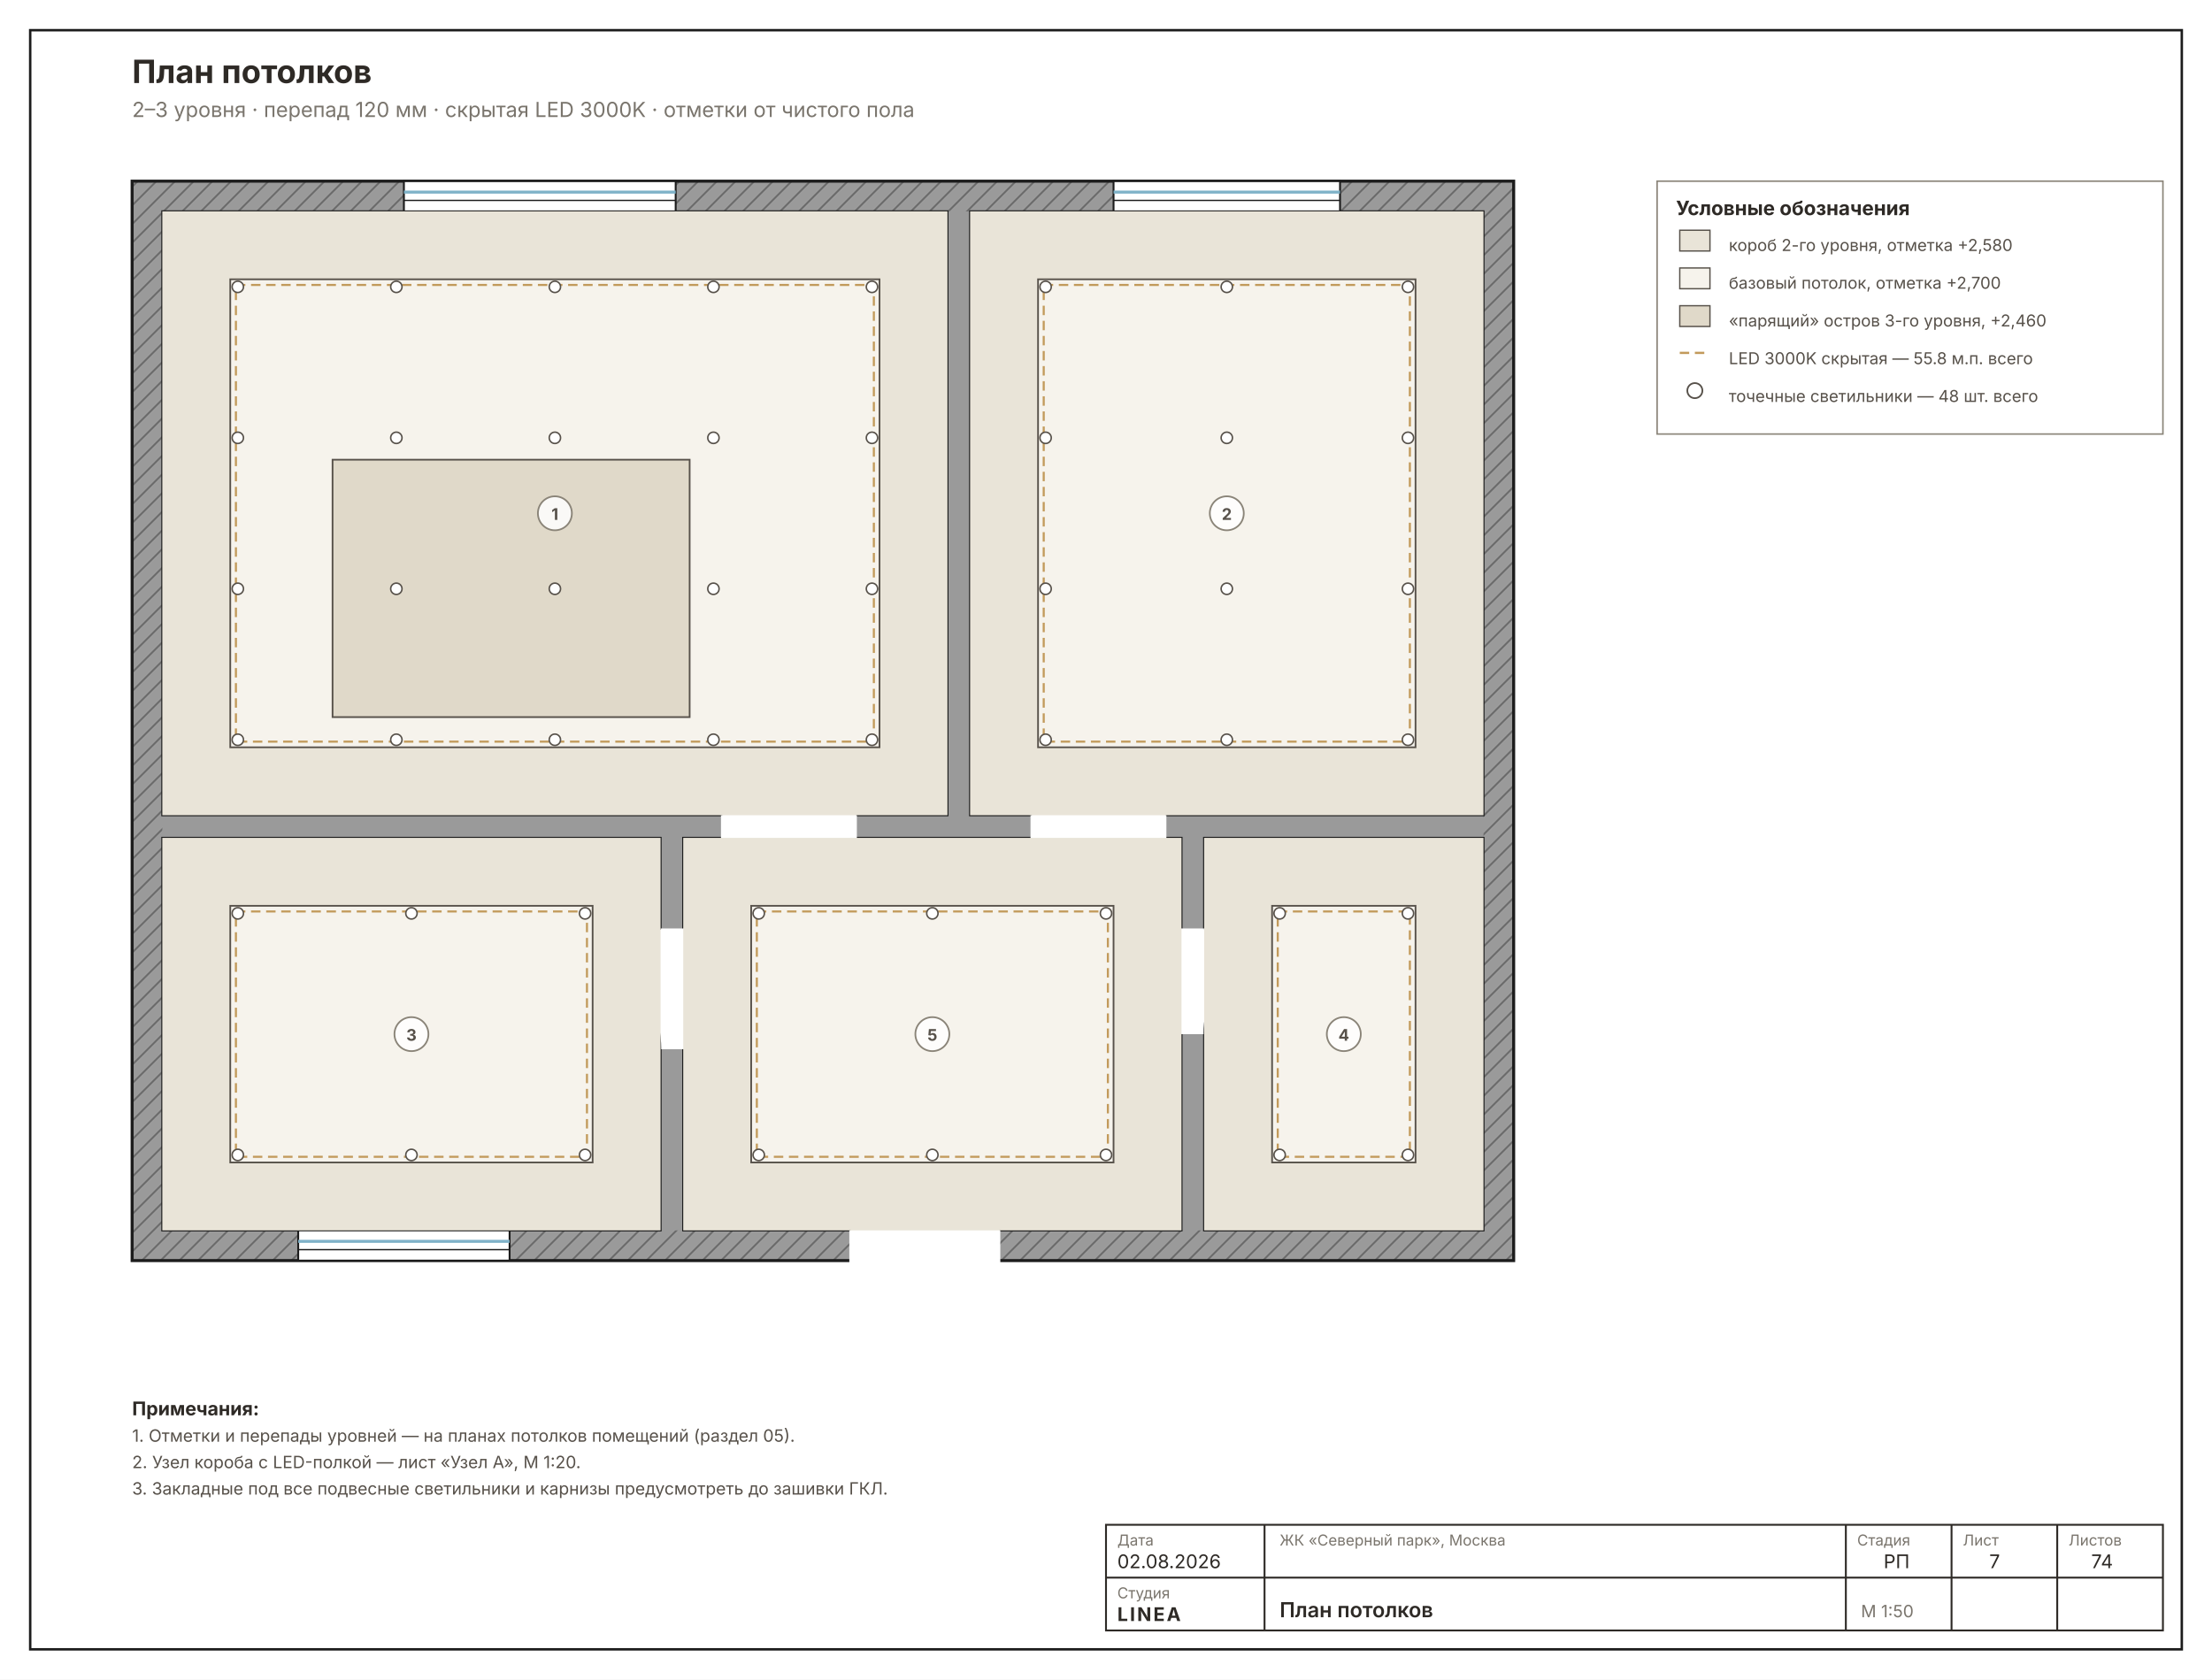
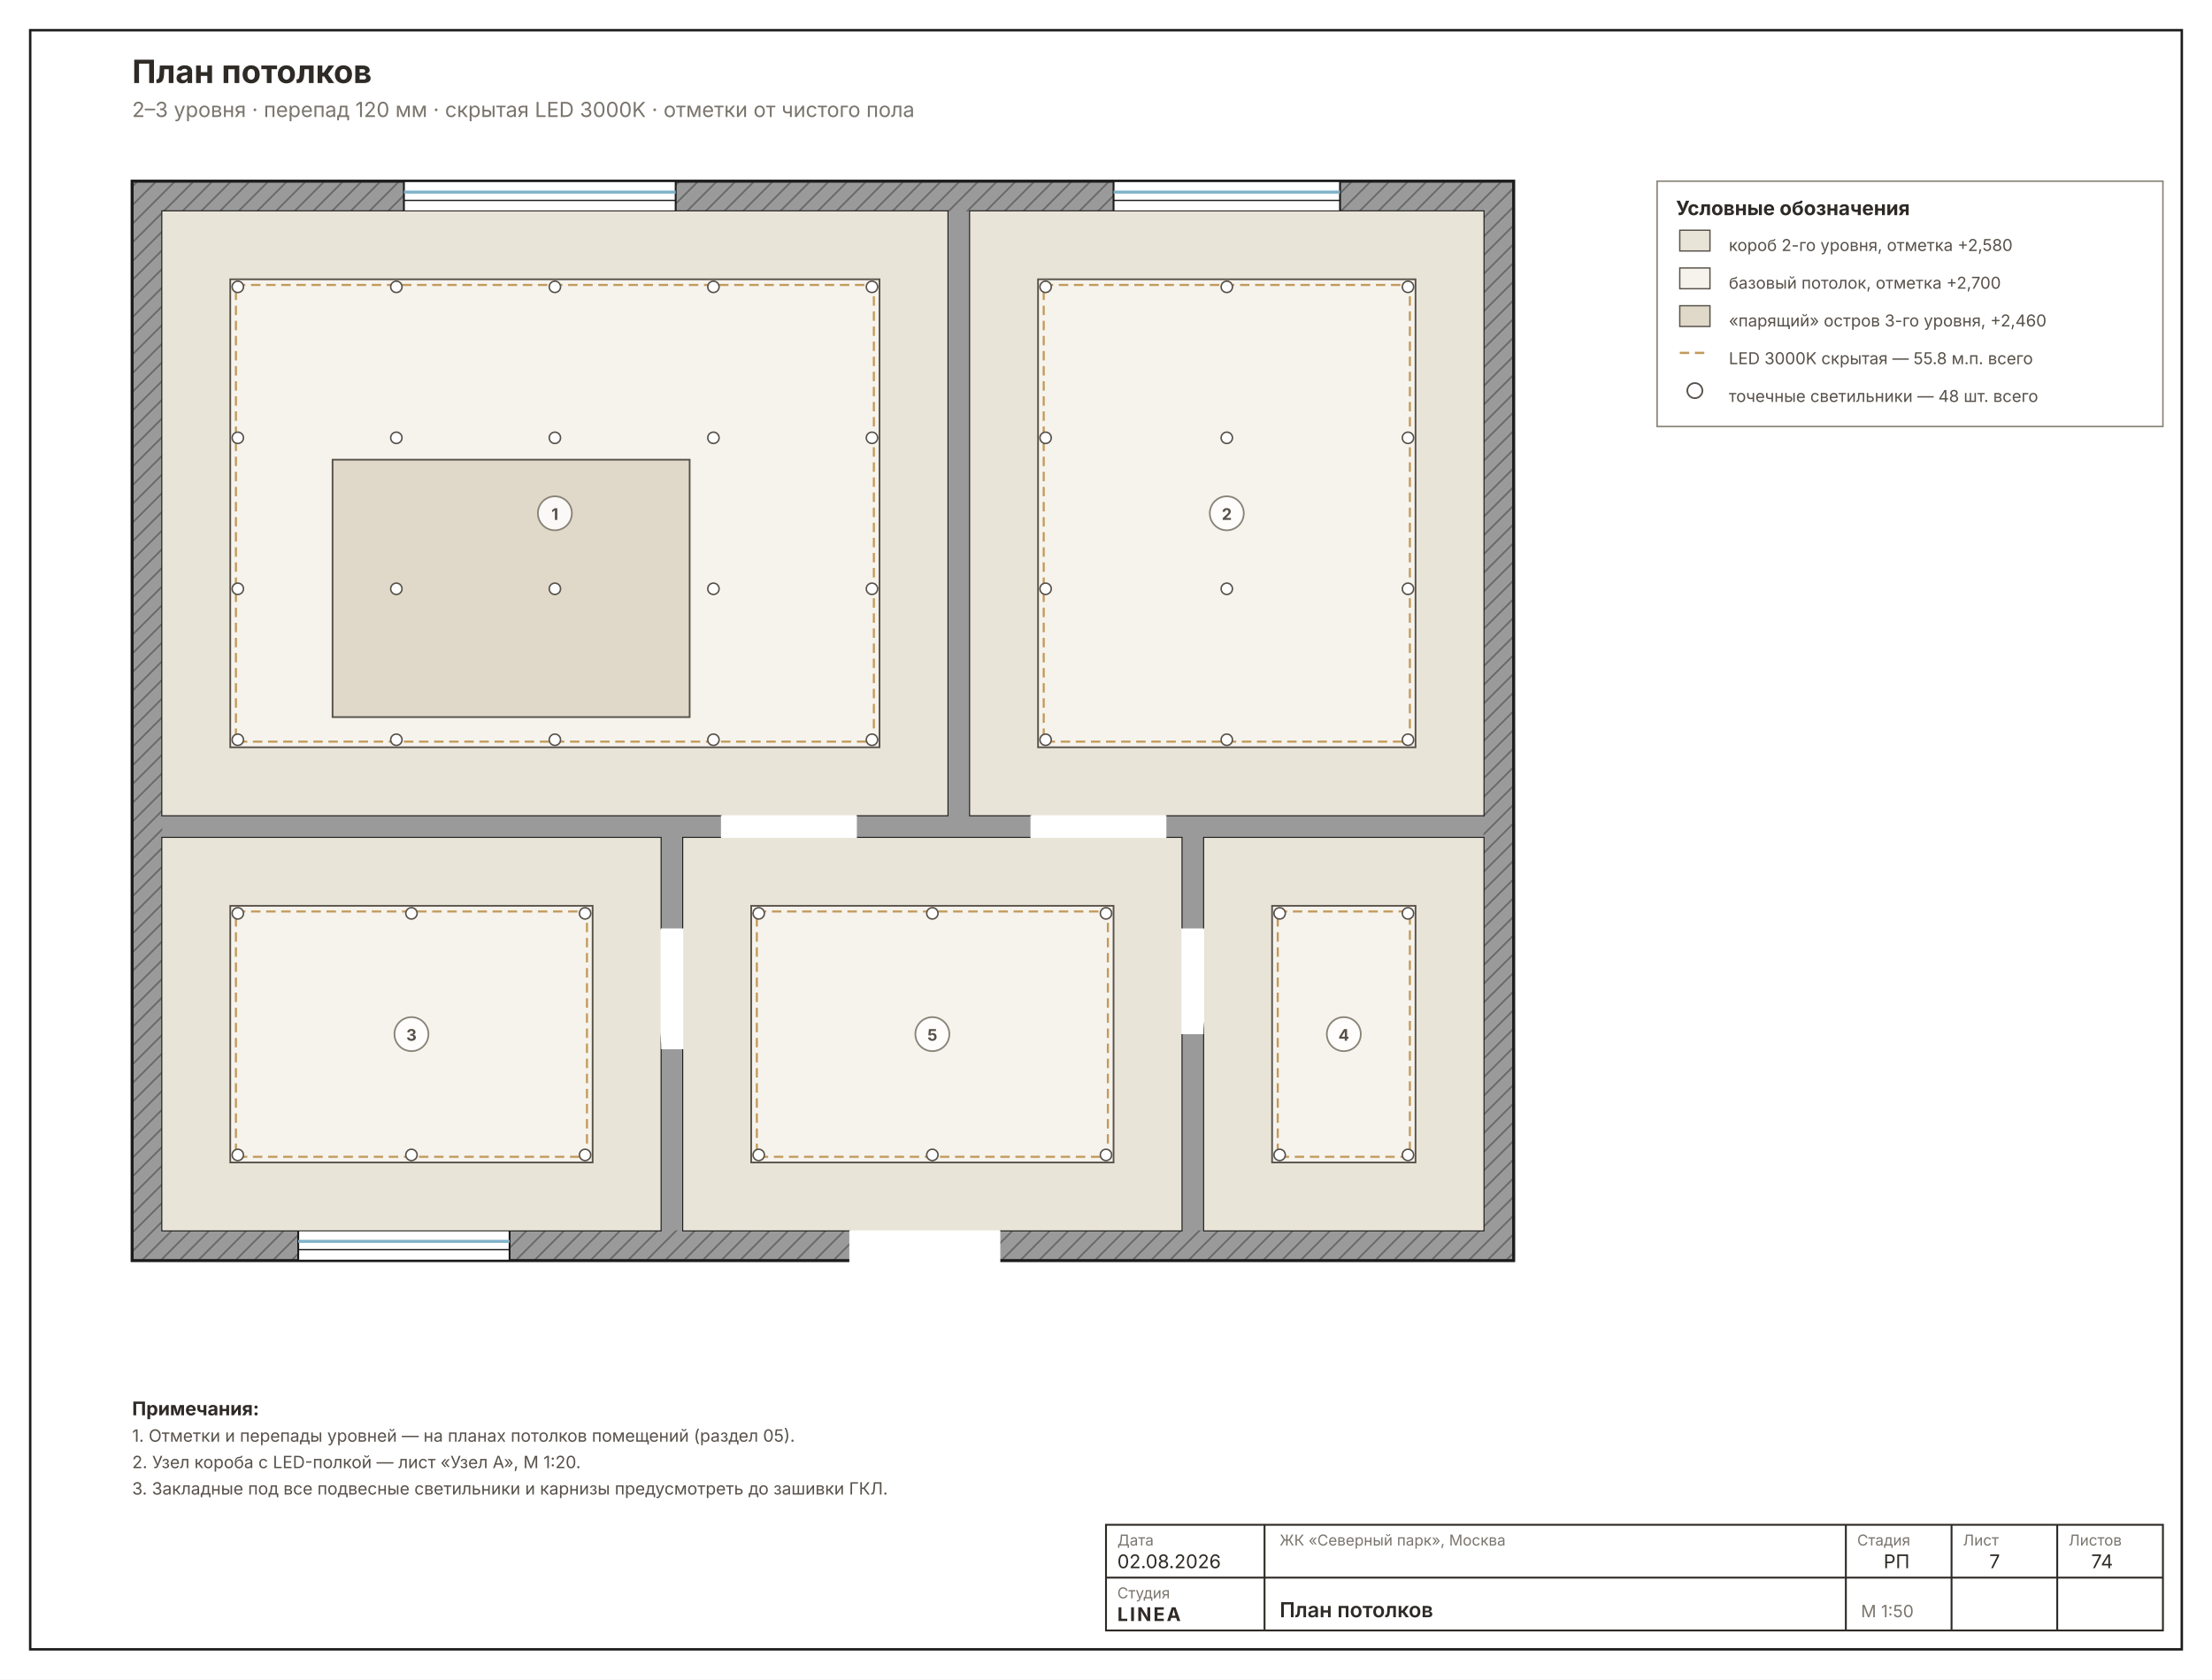
<svg xmlns="http://www.w3.org/2000/svg" width="1172" height="890" viewBox="0 0 1172 890" font-family="Inter, &quot;Helvetica Neue&quot;, Arial, sans-serif">
  <rect width="1172" height="890" fill="#FFFFFF" />
  <rect x="16" y="16" width="1140" height="858" fill="none" stroke="#1C1C1C" stroke-width="1.3" />
  <defs>
    <pattern id="wh7" width="7" height="7" patternUnits="userSpaceOnUse" patternTransform="rotate(45)">
      <rect width="7" height="7" fill="#9A9A9A" />
      <line x1="0" y1="0" x2="0" y2="7" stroke="#6E6E6E" stroke-width="2" />
    </pattern>
  </defs>
  <rect x="70" y="96" width="732" height="572" fill="url(#wh7)" stroke="#1C1C1C" stroke-width="1.6" />
  <rect x="86" y="112" width="700" height="540" fill="#9A9A9A" />
  <rect x="86" y="112" width="416" height="320" fill="#FFFFFF" stroke="#1C1C1C" stroke-width="1.1" />
  <rect x="514" y="112" width="272" height="320" fill="#FFFFFF" stroke="#1C1C1C" stroke-width="1.1" />
  <rect x="86" y="444" width="264" height="208" fill="#FFFFFF" stroke="#1C1C1C" stroke-width="1.1" />
  <rect x="638" y="444" width="148" height="208" fill="#FFFFFF" stroke="#1C1C1C" stroke-width="1.1" />
  <rect x="362" y="444" width="264" height="208" fill="#FFFFFF" stroke="#1C1C1C" stroke-width="1.1" />
  <rect x="382" y="428.8" width="72" height="25.6" fill="#FFFFFF" />
  <line x1="382" y1="432" x2="382" y2="360" stroke="#2A2A2A" stroke-width="1.4" />
  <path d="M 454 432 A 72 72 0 0 0 382 360" fill="none" stroke="#2A2A2A" stroke-width="0.7" />
  <rect x="546" y="428.8" width="72" height="25.6" fill="#FFFFFF" />
  <line x1="546" y1="432" x2="546" y2="360" stroke="#2A2A2A" stroke-width="1.4" />
  <path d="M 618 432 A 72 72 0 0 0 546 360" fill="none" stroke="#2A2A2A" stroke-width="0.7" />
  <rect x="346.8" y="492" width="25.6" height="64" fill="#FFFFFF" />
  <line x1="350" y1="492" x2="286" y2="492" stroke="#2A2A2A" stroke-width="1.4" />
  <path d="M 350 556 A 64 64 0 0 0 286 492" fill="none" stroke="#2A2A2A" stroke-width="0.7" />
  <rect x="615.6" y="492" width="25.6" height="56" fill="#FFFFFF" />
  <line x1="638" y1="492" x2="694" y2="492" stroke="#2A2A2A" stroke-width="1.4" />
  <path d="M 638 548 A 56 56 0 0 1 694 492" fill="none" stroke="#2A2A2A" stroke-width="0.7" />
  <rect x="450" y="648.8" width="80" height="25.6" fill="#FFFFFF" />
  <line x1="450" y1="652" x2="450" y2="572" stroke="#2A2A2A" stroke-width="1.4" />
  <path d="M 530 652 A 80 80 0 0 0 450 572" fill="none" stroke="#2A2A2A" stroke-width="0.7" />
  <rect x="214" y="96" width="144" height="16" fill="#FFFFFF" stroke="#1C1C1C" stroke-width="1" />
  <line x1="214" y1="101.8" x2="358" y2="101.8" stroke="#7FB2C8" stroke-width="1.6" />
  <line x1="214" y1="106.2" x2="358" y2="106.2" stroke="#1C1C1C" stroke-width="0.7" />
  <rect x="590" y="96" width="120" height="16" fill="#FFFFFF" stroke="#1C1C1C" stroke-width="1" />
  <line x1="590" y1="101.8" x2="710" y2="101.8" stroke="#7FB2C8" stroke-width="1.6" />
  <line x1="590" y1="106.2" x2="710" y2="106.2" stroke="#1C1C1C" stroke-width="0.7" />
  <rect x="158" y="652" width="112" height="16" fill="#FFFFFF" stroke="#1C1C1C" stroke-width="1" />
  <line x1="158" y1="657.8" x2="270" y2="657.8" stroke="#7FB2C8" stroke-width="1.6" />
  <line x1="158" y1="662.2" x2="270" y2="662.2" stroke="#1C1C1C" stroke-width="0.7" />
  <rect x="86" y="112" width="416" height="320" fill="#E9E4D8" />
  <rect x="122" y="148" width="344" height="248" fill="#F6F3EC" stroke="#57514A" stroke-width="0.9" />
  <rect x="125" y="151" width="338" height="242" fill="none" stroke="#C29A5B" stroke-width="1.1" stroke-dasharray="5 3" />
  <rect x="176.2" y="243.6" width="189.2" height="136.4" fill="#E0D9C9" stroke="#57514A" stroke-width="0.9" />
  <circle cx="126" cy="152" r="3" fill="#FFF" stroke="#57514A" stroke-width="0.8" />
  <circle cx="126" cy="232" r="3" fill="#FFF" stroke="#57514A" stroke-width="0.8" />
  <circle cx="126" cy="312" r="3" fill="#FFF" stroke="#57514A" stroke-width="0.8" />
  <circle cx="126" cy="392" r="3" fill="#FFF" stroke="#57514A" stroke-width="0.8" />
  <circle cx="210" cy="152" r="3" fill="#FFF" stroke="#57514A" stroke-width="0.8" />
  <circle cx="210" cy="232" r="3" fill="#FFF" stroke="#57514A" stroke-width="0.8" />
  <circle cx="210" cy="312" r="3" fill="#FFF" stroke="#57514A" stroke-width="0.8" />
  <circle cx="210" cy="392" r="3" fill="#FFF" stroke="#57514A" stroke-width="0.8" />
  <circle cx="294" cy="152" r="3" fill="#FFF" stroke="#57514A" stroke-width="0.8" />
  <circle cx="294" cy="232" r="3" fill="#FFF" stroke="#57514A" stroke-width="0.8" />
  <circle cx="294" cy="312" r="3" fill="#FFF" stroke="#57514A" stroke-width="0.8" />
  <circle cx="294" cy="392" r="3" fill="#FFF" stroke="#57514A" stroke-width="0.8" />
  <circle cx="378" cy="152" r="3" fill="#FFF" stroke="#57514A" stroke-width="0.8" />
  <circle cx="378" cy="232" r="3" fill="#FFF" stroke="#57514A" stroke-width="0.8" />
  <circle cx="378" cy="312" r="3" fill="#FFF" stroke="#57514A" stroke-width="0.8" />
  <circle cx="378" cy="392" r="3" fill="#FFF" stroke="#57514A" stroke-width="0.8" />
  <circle cx="462" cy="152" r="3" fill="#FFF" stroke="#57514A" stroke-width="0.8" />
  <circle cx="462" cy="232" r="3" fill="#FFF" stroke="#57514A" stroke-width="0.8" />
  <circle cx="462" cy="312" r="3" fill="#FFF" stroke="#57514A" stroke-width="0.8" />
  <circle cx="462" cy="392" r="3" fill="#FFF" stroke="#57514A" stroke-width="0.8" />
  <rect x="514" y="112" width="272" height="320" fill="#E9E4D8" />
  <rect x="550" y="148" width="200" height="248" fill="#F6F3EC" stroke="#57514A" stroke-width="0.9" />
  <rect x="553" y="151" width="194" height="242" fill="none" stroke="#C29A5B" stroke-width="1.1" stroke-dasharray="5 3" />
  <circle cx="554" cy="152" r="3" fill="#FFF" stroke="#57514A" stroke-width="0.8" />
  <circle cx="554" cy="232" r="3" fill="#FFF" stroke="#57514A" stroke-width="0.8" />
  <circle cx="554" cy="312" r="3" fill="#FFF" stroke="#57514A" stroke-width="0.8" />
  <circle cx="554" cy="392" r="3" fill="#FFF" stroke="#57514A" stroke-width="0.8" />
  <circle cx="650" cy="152" r="3" fill="#FFF" stroke="#57514A" stroke-width="0.8" />
  <circle cx="650" cy="232" r="3" fill="#FFF" stroke="#57514A" stroke-width="0.8" />
  <circle cx="650" cy="312" r="3" fill="#FFF" stroke="#57514A" stroke-width="0.8" />
  <circle cx="650" cy="392" r="3" fill="#FFF" stroke="#57514A" stroke-width="0.8" />
  <circle cx="746" cy="152" r="3" fill="#FFF" stroke="#57514A" stroke-width="0.8" />
  <circle cx="746" cy="232" r="3" fill="#FFF" stroke="#57514A" stroke-width="0.8" />
  <circle cx="746" cy="312" r="3" fill="#FFF" stroke="#57514A" stroke-width="0.8" />
  <circle cx="746" cy="392" r="3" fill="#FFF" stroke="#57514A" stroke-width="0.8" />
  <rect x="86" y="444" width="264" height="208" fill="#E9E4D8" />
  <rect x="122" y="480" width="192" height="136" fill="#F6F3EC" stroke="#57514A" stroke-width="0.9" />
  <rect x="125" y="483" width="186" height="130" fill="none" stroke="#C29A5B" stroke-width="1.1" stroke-dasharray="5 3" />
  <circle cx="126" cy="484" r="3" fill="#FFF" stroke="#57514A" stroke-width="0.8" />
  <circle cx="126" cy="612" r="3" fill="#FFF" stroke="#57514A" stroke-width="0.8" />
  <circle cx="218" cy="484" r="3" fill="#FFF" stroke="#57514A" stroke-width="0.8" />
  <circle cx="218" cy="612" r="3" fill="#FFF" stroke="#57514A" stroke-width="0.8" />
  <circle cx="310" cy="484" r="3" fill="#FFF" stroke="#57514A" stroke-width="0.8" />
  <circle cx="310" cy="612" r="3" fill="#FFF" stroke="#57514A" stroke-width="0.8" />
  <rect x="638" y="444" width="148" height="208" fill="#E9E4D8" />
  <rect x="674" y="480" width="76" height="136" fill="#F6F3EC" stroke="#57514A" stroke-width="0.9" />
  <rect x="677" y="483" width="70" height="130" fill="none" stroke="#C29A5B" stroke-width="1.1" stroke-dasharray="5 3" />
  <circle cx="678" cy="484" r="3" fill="#FFF" stroke="#57514A" stroke-width="0.8" />
  <circle cx="678" cy="612" r="3" fill="#FFF" stroke="#57514A" stroke-width="0.8" />
  <circle cx="746" cy="484" r="3" fill="#FFF" stroke="#57514A" stroke-width="0.8" />
  <circle cx="746" cy="612" r="3" fill="#FFF" stroke="#57514A" stroke-width="0.8" />
  <rect x="362" y="444" width="264" height="208" fill="#E9E4D8" />
  <rect x="398" y="480" width="192" height="136" fill="#F6F3EC" stroke="#57514A" stroke-width="0.9" />
  <rect x="401" y="483" width="186" height="130" fill="none" stroke="#C29A5B" stroke-width="1.1" stroke-dasharray="5 3" />
  <circle cx="402" cy="484" r="3" fill="#FFF" stroke="#57514A" stroke-width="0.8" />
  <circle cx="402" cy="612" r="3" fill="#FFF" stroke="#57514A" stroke-width="0.8" />
  <circle cx="494" cy="484" r="3" fill="#FFF" stroke="#57514A" stroke-width="0.8" />
  <circle cx="494" cy="612" r="3" fill="#FFF" stroke="#57514A" stroke-width="0.8" />
  <circle cx="586" cy="484" r="3" fill="#FFF" stroke="#57514A" stroke-width="0.8" />
  <circle cx="586" cy="612" r="3" fill="#FFF" stroke="#57514A" stroke-width="0.8" />
  <circle cx="294" cy="272" r="9" fill="#FFFFFFD9" stroke="#8A8478" stroke-width="0.9" />
  <text x="294" y="275.5" font-size="8.5" font-weight="700" text-anchor="middle" fill="#57514A">1</text>
  <circle cx="650" cy="272" r="9" fill="#FFFFFFD9" stroke="#8A8478" stroke-width="0.9" />
  <text x="650" y="275.5" font-size="8.5" font-weight="700" text-anchor="middle" fill="#57514A">2</text>
  <circle cx="218" cy="548" r="9" fill="#FFFFFFD9" stroke="#8A8478" stroke-width="0.9" />
  <text x="218" y="551.5" font-size="8.5" font-weight="700" text-anchor="middle" fill="#57514A">3</text>
  <circle cx="712" cy="548" r="9" fill="#FFFFFFD9" stroke="#8A8478" stroke-width="0.9" />
  <text x="712" y="551.5" font-size="8.5" font-weight="700" text-anchor="middle" fill="#57514A">4</text>
  <circle cx="494" cy="548" r="9" fill="#FFFFFFD9" stroke="#8A8478" stroke-width="0.9" />
  <text x="494" y="551.5" font-size="8.5" font-weight="700" text-anchor="middle" fill="#57514A">5</text>
-   <rect x="878" y="96" width="268" height="134" fill="none" stroke="#8A8478" stroke-width="0.8" />
+   <rect x="878" y="96" width="268" height="130" fill="none" stroke="#8A8478" stroke-width="0.8" />
  <text x="888" y="114" font-size="10.5" font-weight="700" fill="#2E2A26">Условные обозначения</text>
  <rect x="890" y="122" width="16" height="11" fill="#E9E4D8" stroke="#57514A" stroke-width="0.7" />
  <text x="916" y="133" font-size="8.7" fill="#57514A">короб 2-го уровня, отметка +2,580</text>
  <rect x="890" y="142" width="16" height="11" fill="#F6F3EC" stroke="#57514A" stroke-width="0.7" />
  <text x="916" y="153" font-size="8.7" fill="#57514A">базовый потолок, отметка +2,700</text>
  <rect x="890" y="162" width="16" height="11" fill="#E0D9C9" stroke="#57514A" stroke-width="0.7" />
  <text x="916" y="173" font-size="8.7" fill="#57514A">«парящий» остров 3-го уровня, +2,460</text>
  <line x1="890" y1="187" x2="906" y2="187" stroke="#C29A5B" stroke-width="1.2" stroke-dasharray="5 3" />
  <text x="916" y="193" font-size="8.7" fill="#57514A">LED 3000K скрытая — 55.8 м.п. всего</text>
  <circle cx="898" cy="207" r="4" fill="#FFF" stroke="#57514A" stroke-width="0.9" />
  <text x="916" y="213" font-size="8.7" fill="#57514A">точечные светильники — 48 шт. всего</text>
  <text x="70" y="750" font-size="10" font-weight="700" fill="#2E2A26">Примечания:</text>
  <text x="70" y="764" font-size="9" fill="#57514A">1. Отметки и перепады уровней — на планах потолков помещений (раздел 05).</text>
  <text x="70" y="778" font-size="9" fill="#57514A">2. Узел короба с LED-полкой — лист «Узел А», М 1:20.</text>
  <text x="70" y="792" font-size="9" fill="#57514A">3. Закладные под все подвесные светильники и карнизы предусмотреть до зашивки ГКЛ.</text>
  <text x="70" y="44" font-size="17" font-weight="700" fill="#2E2A26">План потолков</text>
  <text x="70" y="62" font-size="11" fill="#7A756D">2–3 уровня · перепад 120 мм · скрытая LED 3000K · отметки от чистого пола</text>
  <g stroke="#2E2A26" stroke-width="1" fill="none">
    <rect x="586" y="808" width="560" height="56" />
    <line x1="670" y1="808" x2="670" y2="864" />
    <line x1="978" y1="808" x2="978" y2="864" />
    <line x1="1034" y1="808" x2="1034" y2="864" />
    <line x1="1090" y1="808" x2="1090" y2="864" />
    <line x1="586" y1="836" x2="1146" y2="836" />
  </g>
  <g font-size="8" fill="#7A756D">
    <text x="592" y="819">Дата</text>
    <text x="592" y="847">Студия</text>
    <text x="678" y="819">ЖК «Северный парк», Москва</text>
    <text x="984" y="819">Стадия</text>
    <text x="1040" y="819">Лист</text>
    <text x="1096" y="819">Листов</text>
  </g>
  <g font-size="10" fill="#2E2A26">
    <text x="592" y="831">02.08.2026</text>
    <text x="592" y="859" font-weight="700" letter-spacing="1">LINEA</text>
    <text x="678" y="857" font-size="11" font-weight="600">План потолков</text>
    <text x="998" y="831">РП</text>
    <text x="1054" y="831">7</text>
    <text x="1108" y="831">74</text>
    <text x="986" y="857" font-size="9" fill="#7A756D">М 1:50</text>
  </g>
</svg>
